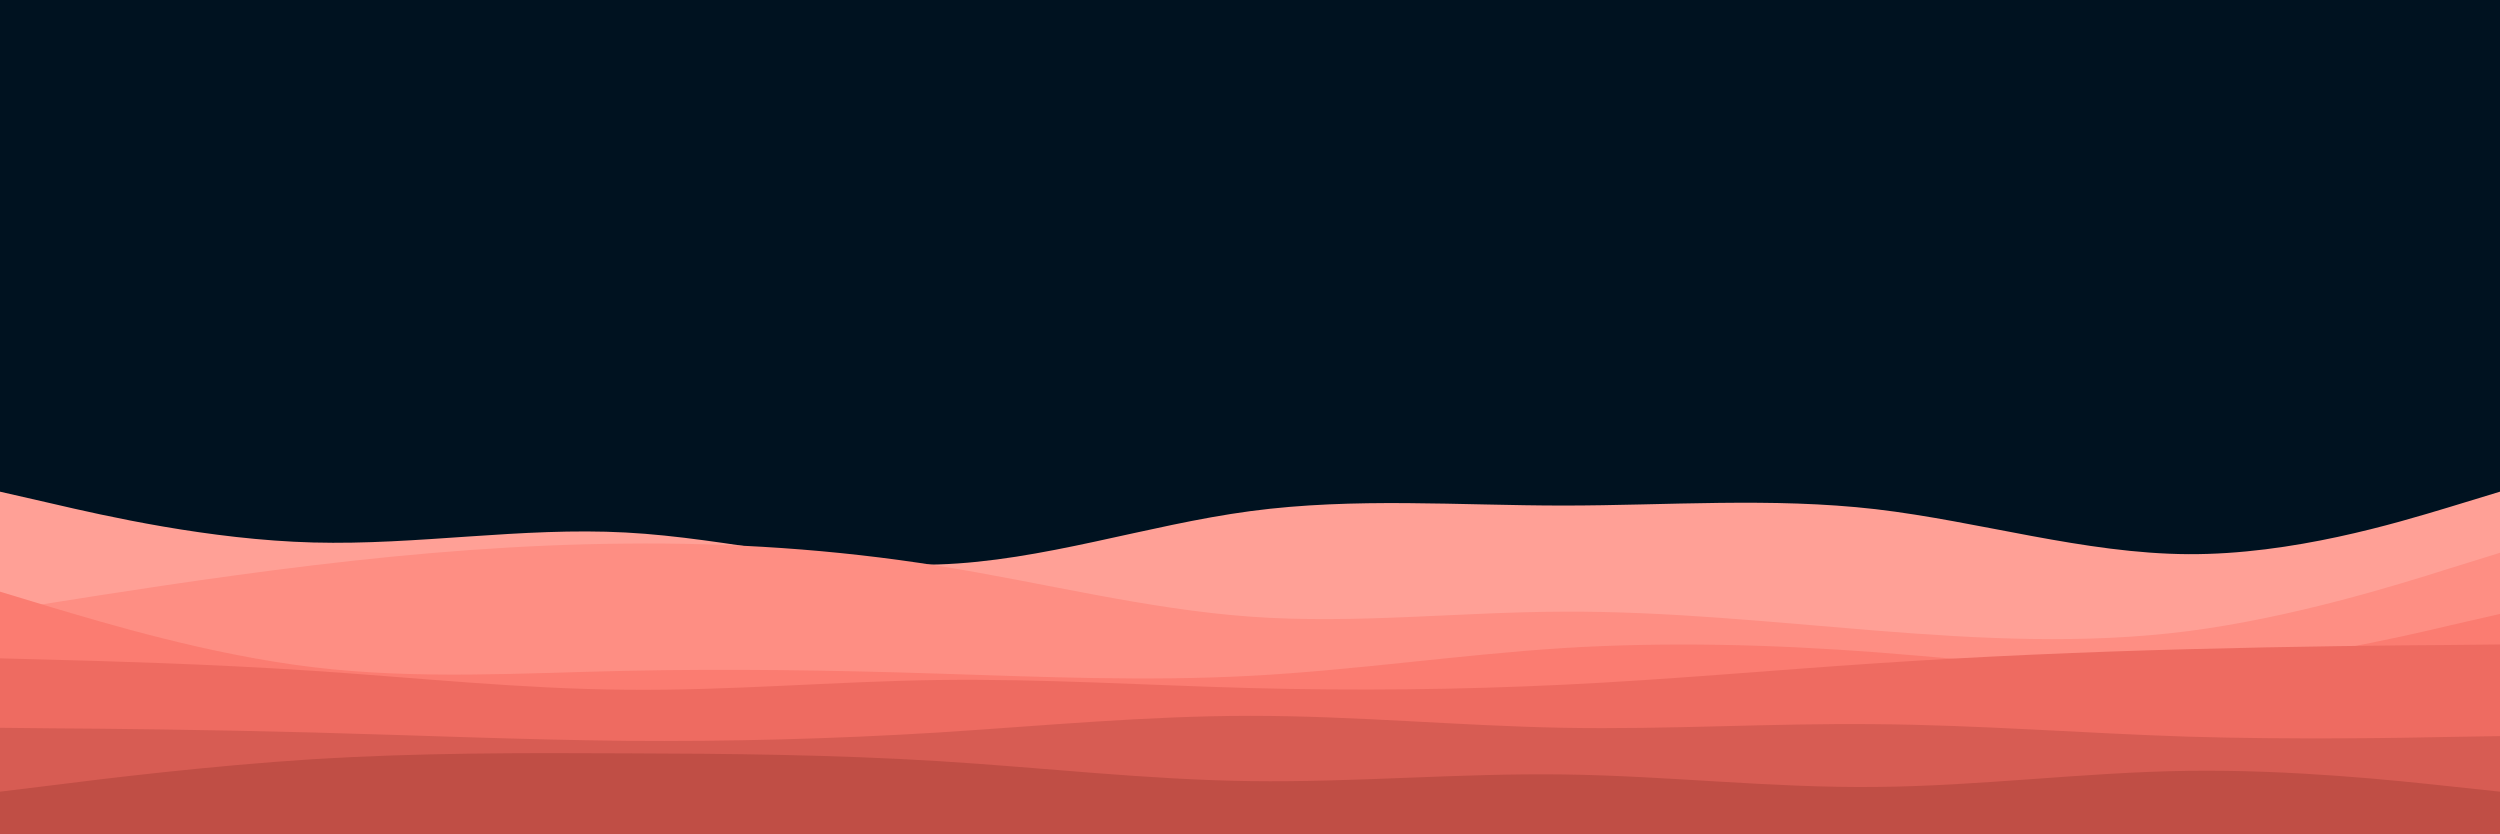
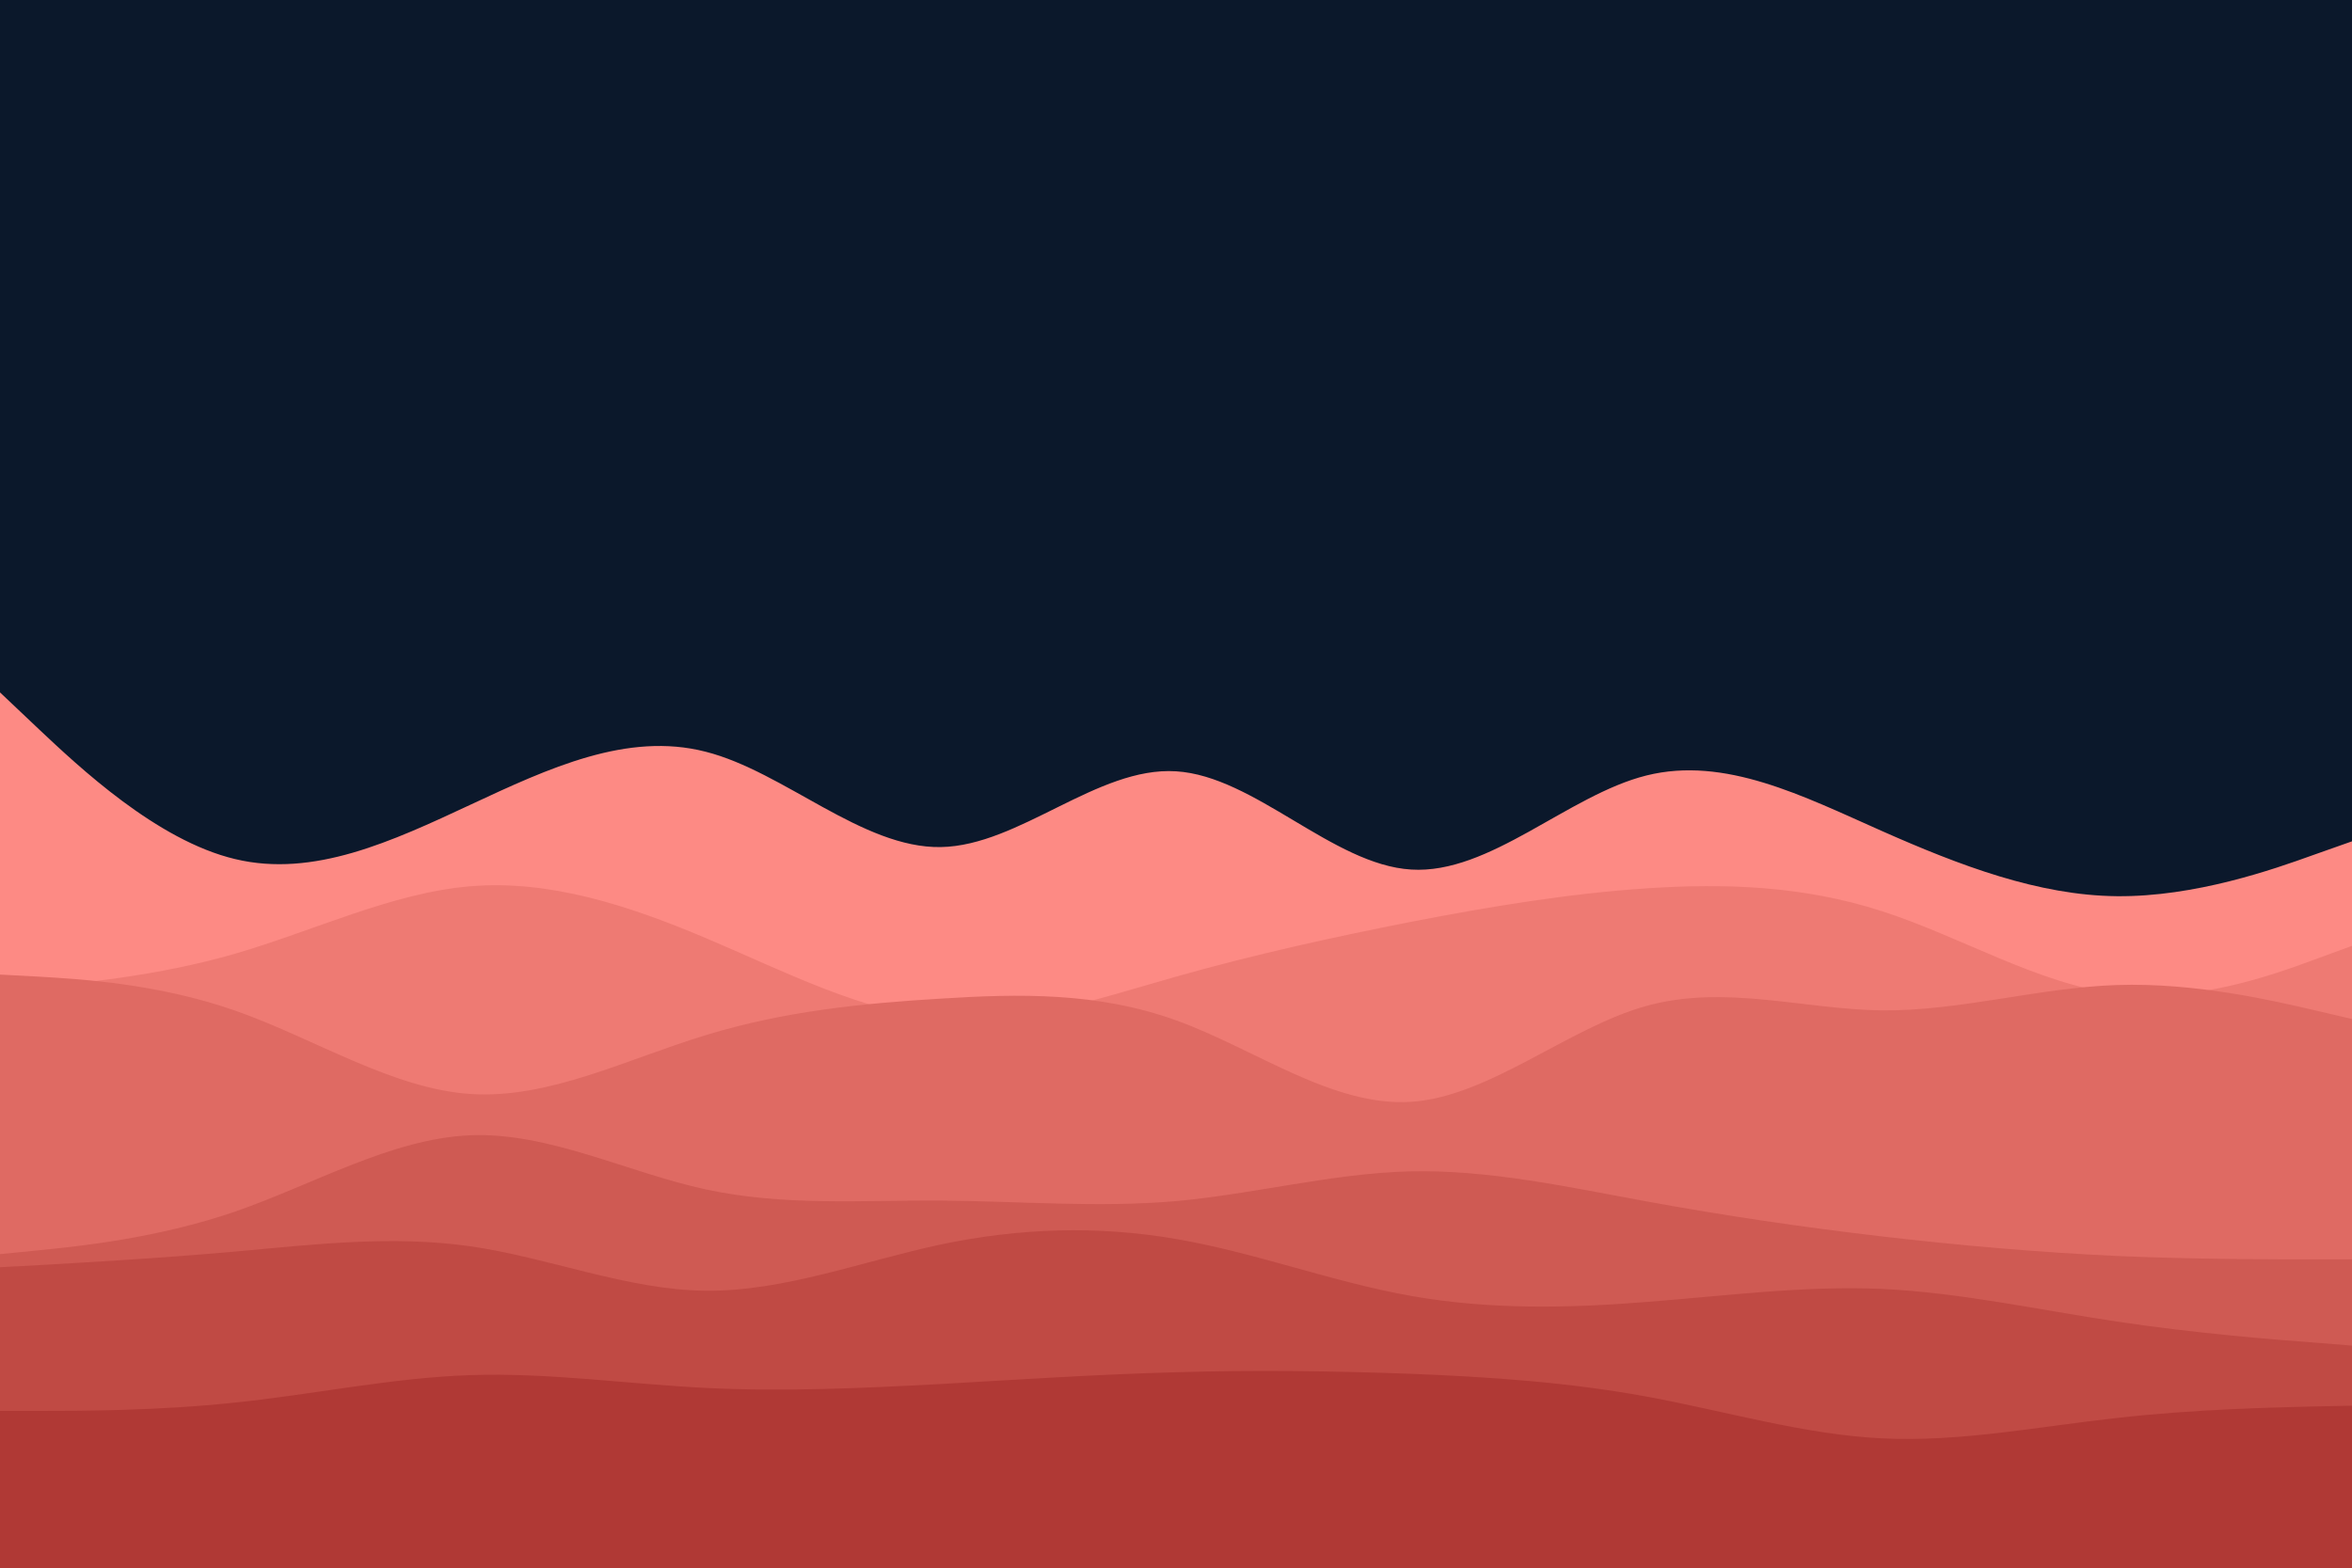
- <svg xmlns="http://www.w3.org/2000/svg" id="visual" viewBox="0 0 900 300" width="900" height="300" version="1.1">
-   <rect x="0" y="0" width="900" height="300" fill="#001220" />
-   <path d="M0 177L18.8 181.3C37.7 185.7 75.3 194.3 112.8 195.3C150.3 196.3 187.7 189.7 225.2 191.7C262.7 193.7 300.3 204.3 337.8 203.2C375.3 202 412.7 189 450.2 184C487.7 179 525.3 182 562.8 182C600.3 182 637.7 179 675.2 183.3C712.7 187.7 750.3 199.3 787.8 199.5C825.3 199.7 862.7 188.3 881.3 182.7L900 177L900 301L881.3 301C862.7 301 825.3 301 787.8 301C750.3 301 712.7 301 675.2 301C637.7 301 600.3 301 562.8 301C525.3 301 487.7 301 450.2 301C412.7 301 375.3 301 337.8 301C300.3 301 262.7 301 225.2 301C187.7 301 150.3 301 112.8 301C75.3 301 37.7 301 18.8 301L0 301Z" fill="#ffa096" />
-   <path d="M0 220L18.8 217C37.7 214 75.3 208 112.8 203.5C150.3 199 187.7 196 225.2 195.7C262.7 195.3 300.3 197.7 337.8 203.7C375.3 209.7 412.7 219.3 450.2 222C487.7 224.7 525.3 220.3 562.8 220.2C600.3 220 637.7 224 675.2 227C712.7 230 750.3 232 787.8 227.2C825.3 222.3 862.7 210.7 881.3 204.8L900 199L900 301L881.3 301C862.7 301 825.3 301 787.8 301C750.3 301 712.7 301 675.2 301C637.7 301 600.3 301 562.8 301C525.3 301 487.7 301 450.2 301C412.7 301 375.3 301 337.8 301C300.3 301 262.7 301 225.2 301C187.7 301 150.3 301 112.8 301C75.3 301 37.7 301 18.8 301L0 301Z" fill="#fe8e83" />
-   <path d="M0 213L18.8 218.7C37.7 224.3 75.3 235.7 112.8 240.2C150.3 244.7 187.7 242.3 225.2 241.5C262.7 240.7 300.3 241.3 337.8 242.5C375.3 243.7 412.7 245.3 450.2 243.3C487.7 241.3 525.3 235.7 562.8 233.3C600.3 231 637.7 232 675.2 234.8C712.7 237.7 750.3 242.3 787.8 240.3C825.3 238.3 862.7 229.7 881.3 225.3L900 221L900 301L881.3 301C862.7 301 825.3 301 787.8 301C750.3 301 712.7 301 675.2 301C637.7 301 600.3 301 562.8 301C525.3 301 487.7 301 450.2 301C412.7 301 375.3 301 337.8 301C300.3 301 262.7 301 225.2 301C187.7 301 150.3 301 112.8 301C75.3 301 37.7 301 18.8 301L0 301Z" fill="#fb7c71" />
-   <path d="M0 237L18.8 237.5C37.7 238 75.3 239 112.8 241.5C150.3 244 187.7 248 225.2 248.3C262.7 248.7 300.3 245.3 337.8 244.8C375.3 244.3 412.7 246.7 450.2 247.7C487.7 248.7 525.3 248.3 562.8 246.5C600.3 244.7 637.7 241.3 675.2 238.8C712.7 236.3 750.3 234.7 787.8 233.7C825.3 232.7 862.7 232.3 881.3 232.2L900 232L900 301L881.3 301C862.7 301 825.3 301 787.8 301C750.3 301 712.7 301 675.2 301C637.7 301 600.3 301 562.8 301C525.3 301 487.7 301 450.2 301C412.7 301 375.3 301 337.8 301C300.3 301 262.7 301 225.2 301C187.7 301 150.3 301 112.8 301C75.3 301 37.7 301 18.8 301L0 301Z" fill="#ee6b61" />
-   <path d="M0 262L18.8 262.2C37.7 262.3 75.3 262.7 112.8 263.7C150.3 264.7 187.7 266.3 225.2 266.7C262.7 267 300.3 266 337.8 263.7C375.3 261.3 412.7 257.7 450.2 257.7C487.7 257.7 525.3 261.3 562.8 262C600.3 262.7 637.7 260.3 675.2 260.7C712.7 261 750.3 264 787.8 265.2C825.3 266.3 862.7 265.7 881.3 265.3L900 265L900 301L881.3 301C862.7 301 825.3 301 787.8 301C750.3 301 712.7 301 675.2 301C637.7 301 600.3 301 562.8 301C525.3 301 487.7 301 450.2 301C412.7 301 375.3 301 337.8 301C300.3 301 262.7 301 225.2 301C187.7 301 150.3 301 112.8 301C75.3 301 37.7 301 18.8 301L0 301Z" fill="#d75c53" />
-   <path d="M0 285L18.8 282.7C37.7 280.3 75.3 275.7 112.8 273.3C150.3 271 187.7 271 225.2 271.2C262.7 271.3 300.3 271.7 337.8 274C375.3 276.3 412.7 280.7 450.2 281.2C487.7 281.7 525.3 278.3 562.8 278.8C600.3 279.3 637.7 283.7 675.2 283.3C712.7 283 750.3 278 787.8 277.5C825.3 277 862.7 281 881.3 283L900 285L900 301L881.3 301C862.7 301 825.3 301 787.8 301C750.3 301 712.7 301 675.2 301C637.7 301 600.3 301 562.8 301C525.3 301 487.7 301 450.2 301C412.7 301 375.3 301 337.8 301C300.3 301 262.7 301 225.2 301C187.7 301 150.3 301 112.8 301C75.3 301 37.7 301 18.8 301L0 301Z" fill="#c04e45" />
+ <svg xmlns="http://www.w3.org/2000/svg" id="visual" viewBox="0 0 900 600" width="900" height="600" version="1.1">
+   <rect x="0" y="0" width="900" height="600" fill="#0b182b" />
+   <path d="M0 265L15 279.2C30 293.3 60 321.7 90 328.8C120 336 150 322 180 308C210 294 240 280 270 287.7C300 295.3 330 324.7 360 324.2C390 323.7 420 293.3 450 295.2C480 297 510 331 540 332.8C570 334.7 600 304.3 630 296.8C660 289.3 690 304.7 720 318C750 331.3 780 342.7 810 343C840 343.3 870 332.7 885 327.3L900 322L900 601L885 601C870 601 840 601 810 601C780 601 750 601 720 601C690 601 660 601 630 601C600 601 570 601 540 601C510 601 480 601 450 601C420 601 390 601 360 601C330 601 300 601 270 601C240 601 210 601 180 601C150 601 120 601 90 601C60 601 30 601 15 601L0 601Z" fill="#fd8a84" />
+   <path d="M0 379L15 377.7C30 376.3 60 373.7 90 365C120 356.3 150 341.7 180 339.2C210 336.7 240 346.3 270 359C300 371.7 330 387.3 360 390C390 392.7 420 382.3 450 373.8C480 365.3 510 358.7 540 352.8C570 347 600 342 630 340C660 338 690 339 720 348.7C750 358.3 780 376.7 810 380.3C840 384 870 373 885 367.5L900 362L900 601L885 601C870 601 840 601 810 601C780 601 750 601 720 601C690 601 660 601 630 601C600 601 570 601 540 601C510 601 480 601 450 601C420 601 390 601 360 601C330 601 300 601 270 601C240 601 210 601 180 601C150 601 120 601 90 601C60 601 30 601 15 601L0 601Z" fill="#ee7a73" />
+   <path d="M0 373L15 373.8C30 374.7 60 376.3 90 386.8C120 397.3 150 416.7 180 418.7C210 420.7 240 405.3 270 396.2C300 387 330 384 360 382.2C390 380.3 420 379.7 450 390.5C480 401.3 510 423.7 540 421.7C570 419.7 600 393.3 630 385C660 376.7 690 386.3 720 386.7C750 387 780 378 810 377C840 376 870 383 885 386.5L900 390L900 601L885 601C870 601 840 601 810 601C780 601 750 601 720 601C690 601 660 601 630 601C600 601 570 601 540 601C510 601 480 601 450 601C420 601 390 601 360 601C330 601 300 601 270 601C240 601 210 601 180 601C150 601 120 601 90 601C60 601 30 601 15 601L0 601Z" fill="#df6a63" />
+   <path d="M0 480L15 478.5C30 477 60 474 90 463.7C120 453.3 150 435.7 180 434.5C210 433.3 240 448.7 270 455.2C300 461.7 330 459.3 360 459.5C390 459.7 420 462.3 450 459.7C480 457 510 449 540 448.3C570 447.7 600 454.3 630 459.8C660 465.3 690 469.7 720 473.2C750 476.7 780 479.3 810 480.7C840 482 870 482 885 482L900 482L900 601L885 601C870 601 840 601 810 601C780 601 750 601 720 601C690 601 660 601 630 601C600 601 570 601 540 601C510 601 480 601 450 601C420 601 390 601 360 601C330 601 300 601 270 601C240 601 210 601 180 601C150 601 120 601 90 601C60 601 30 601 15 601L0 601Z" fill="#cf5a53" />
+   <path d="M0 485L15 484.2C30 483.3 60 481.7 90 479C120 476.3 150 472.7 180 477C210 481.3 240 493.7 270 494C300 494.3 330 482.7 360 476.3C390 470 420 469 450 474.2C480 479.3 510 490.7 540 496C570 501.3 600 500.7 630 498.3C660 496 690 492 720 493.3C750 494.7 780 501.3 810 505.8C840 510.3 870 512.7 885 513.8L900 515L900 601L885 601C870 601 840 601 810 601C780 601 750 601 720 601C690 601 660 601 630 601C600 601 570 601 540 601C510 601 480 601 450 601C420 601 390 601 360 601C330 601 300 601 270 601C240 601 210 601 180 601C150 601 120 601 90 601C60 601 30 601 15 601L0 601Z" fill="#c04a44" />
+   <path d="M0 540L15 540C30 540 60 540 90 536.8C120 533.7 150 527.3 180 526.3C210 525.3 240 529.7 270 531.2C300 532.7 330 531.3 360 529.7C390 528 420 526 450 525.2C480 524.3 510 524.7 540 525.8C570 527 600 529 630 534.5C660 540 690 549 720 550.5C750 552 780 546 810 542.7C840 539.3 870 538.7 885 538.3L900 538L900 601L885 601C870 601 840 601 810 601C780 601 750 601 720 601C690 601 660 601 630 601C600 601 570 601 540 601C510 601 480 601 450 601C420 601 390 601 360 601C330 601 300 601 270 601C240 601 210 601 180 601C150 601 120 601 90 601C60 601 30 601 15 601L0 601Z" fill="#b03935" />
</svg>
